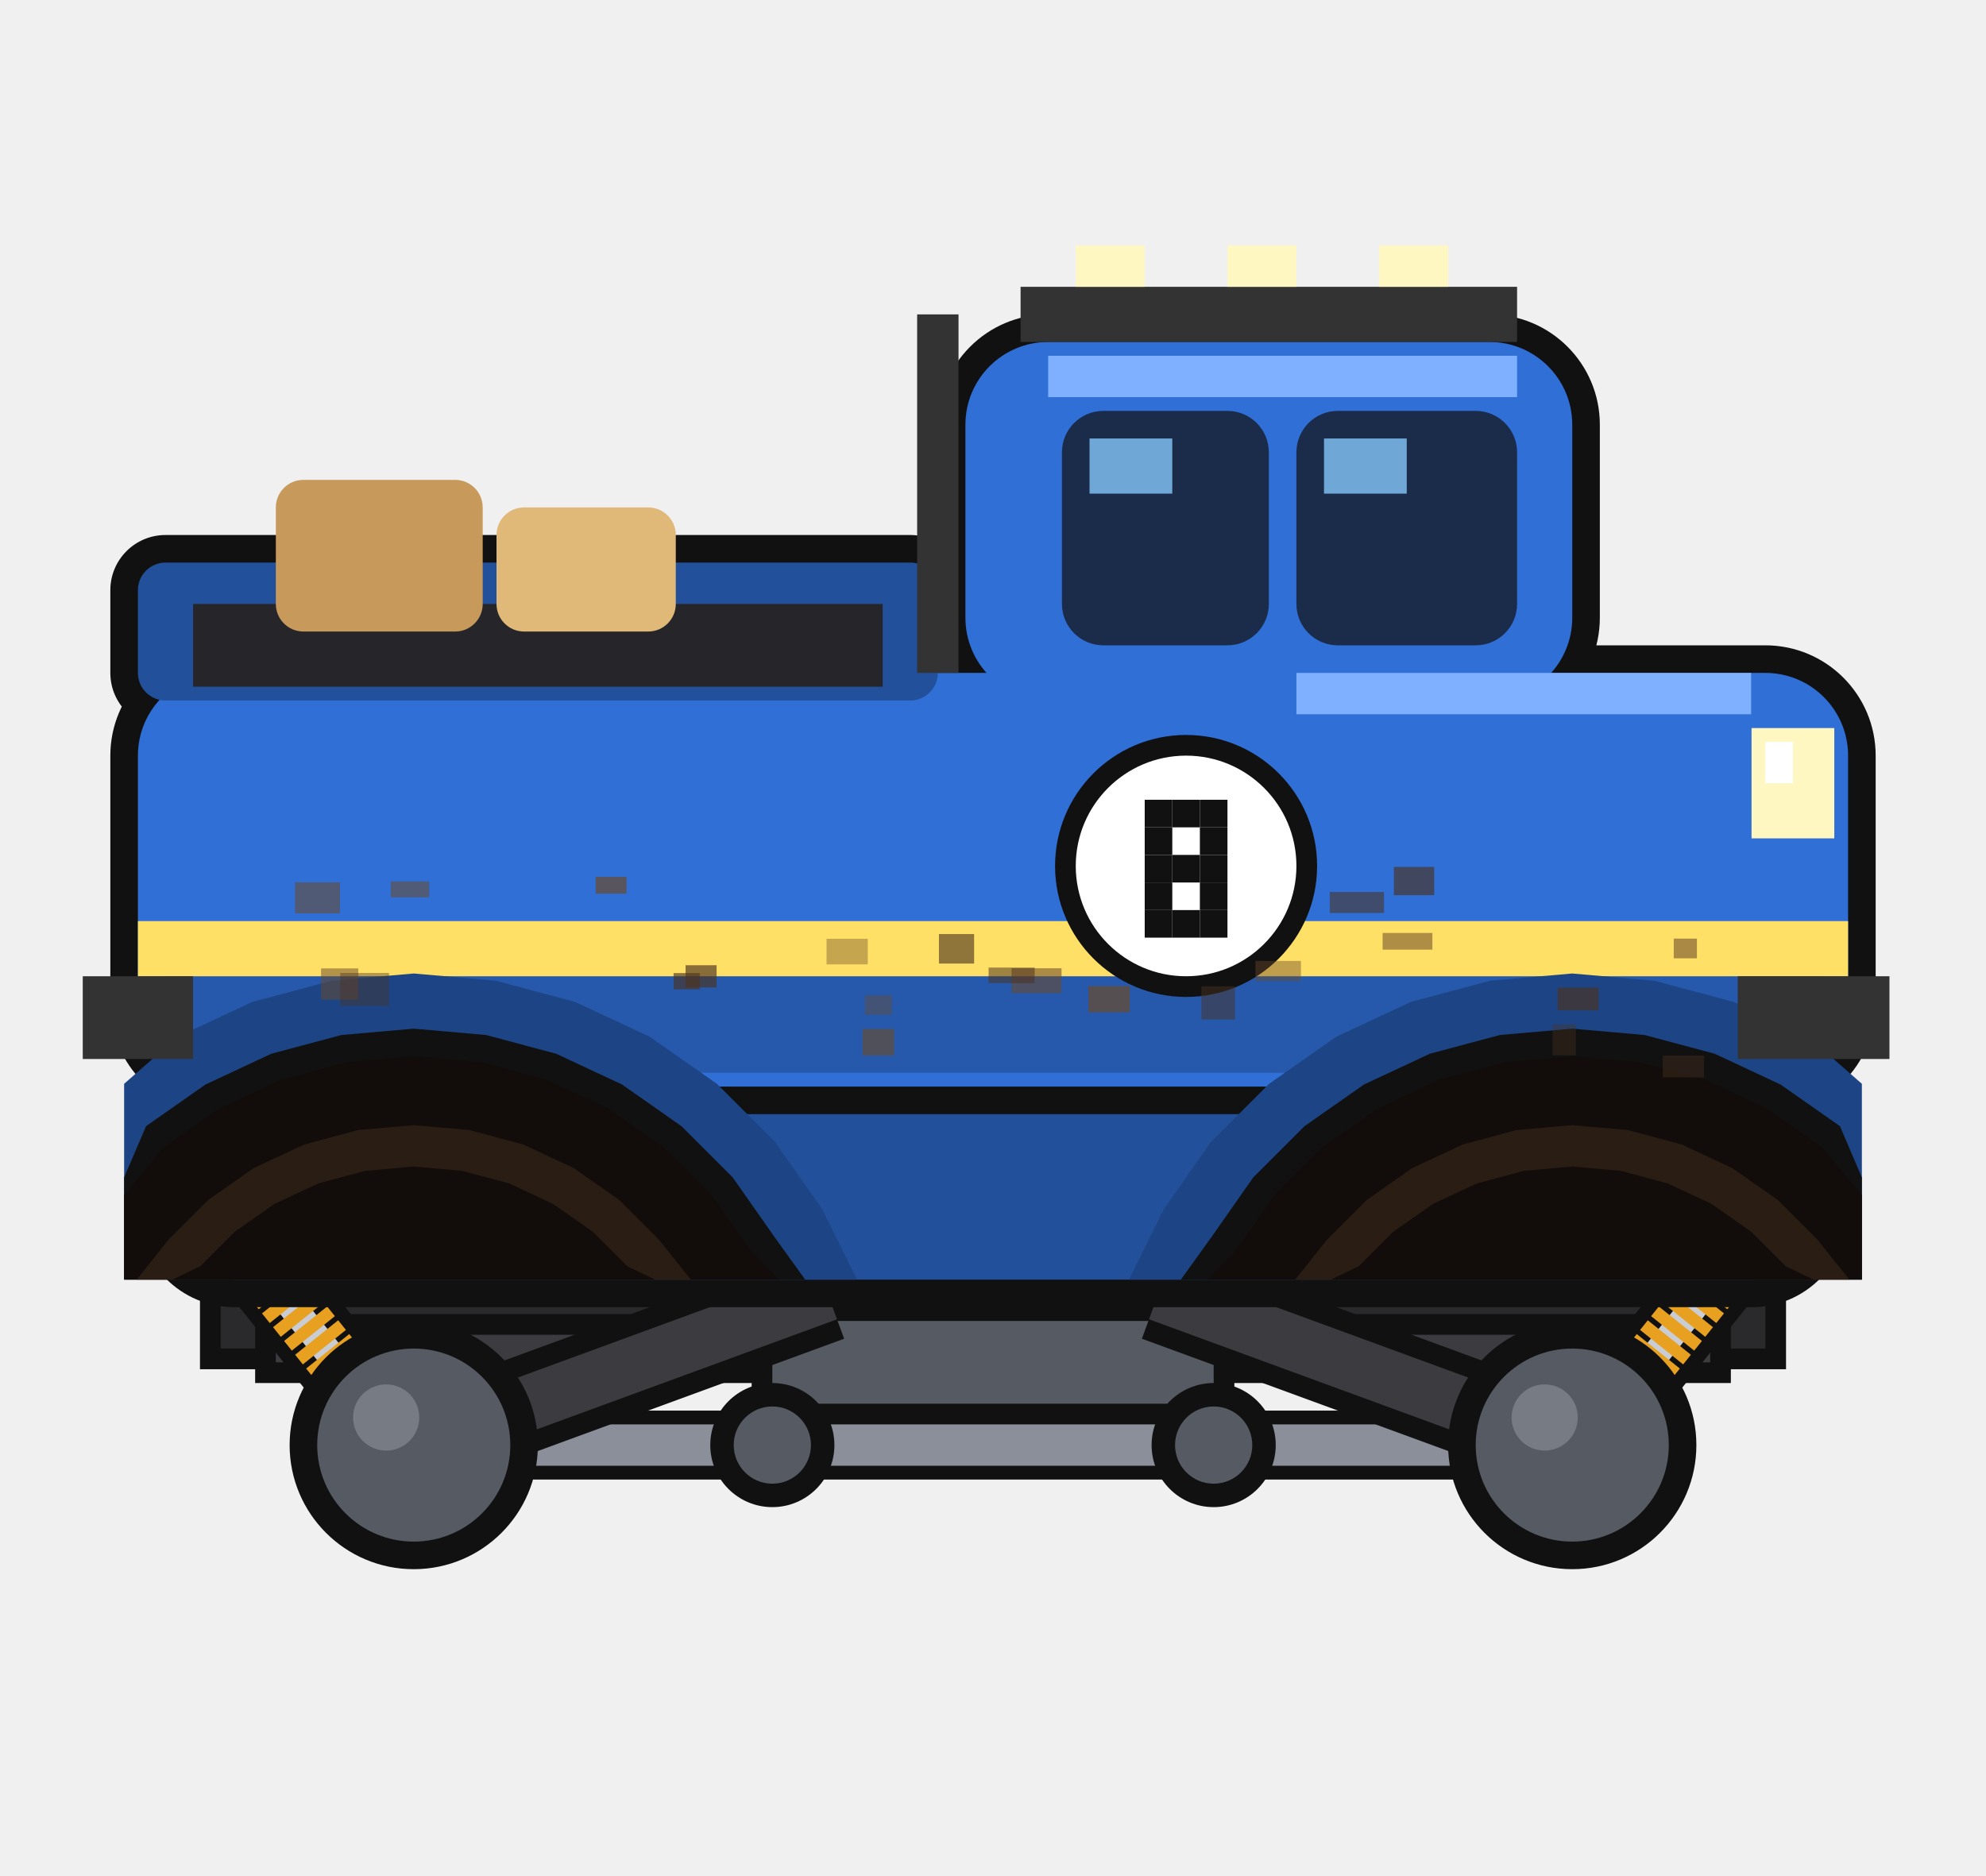
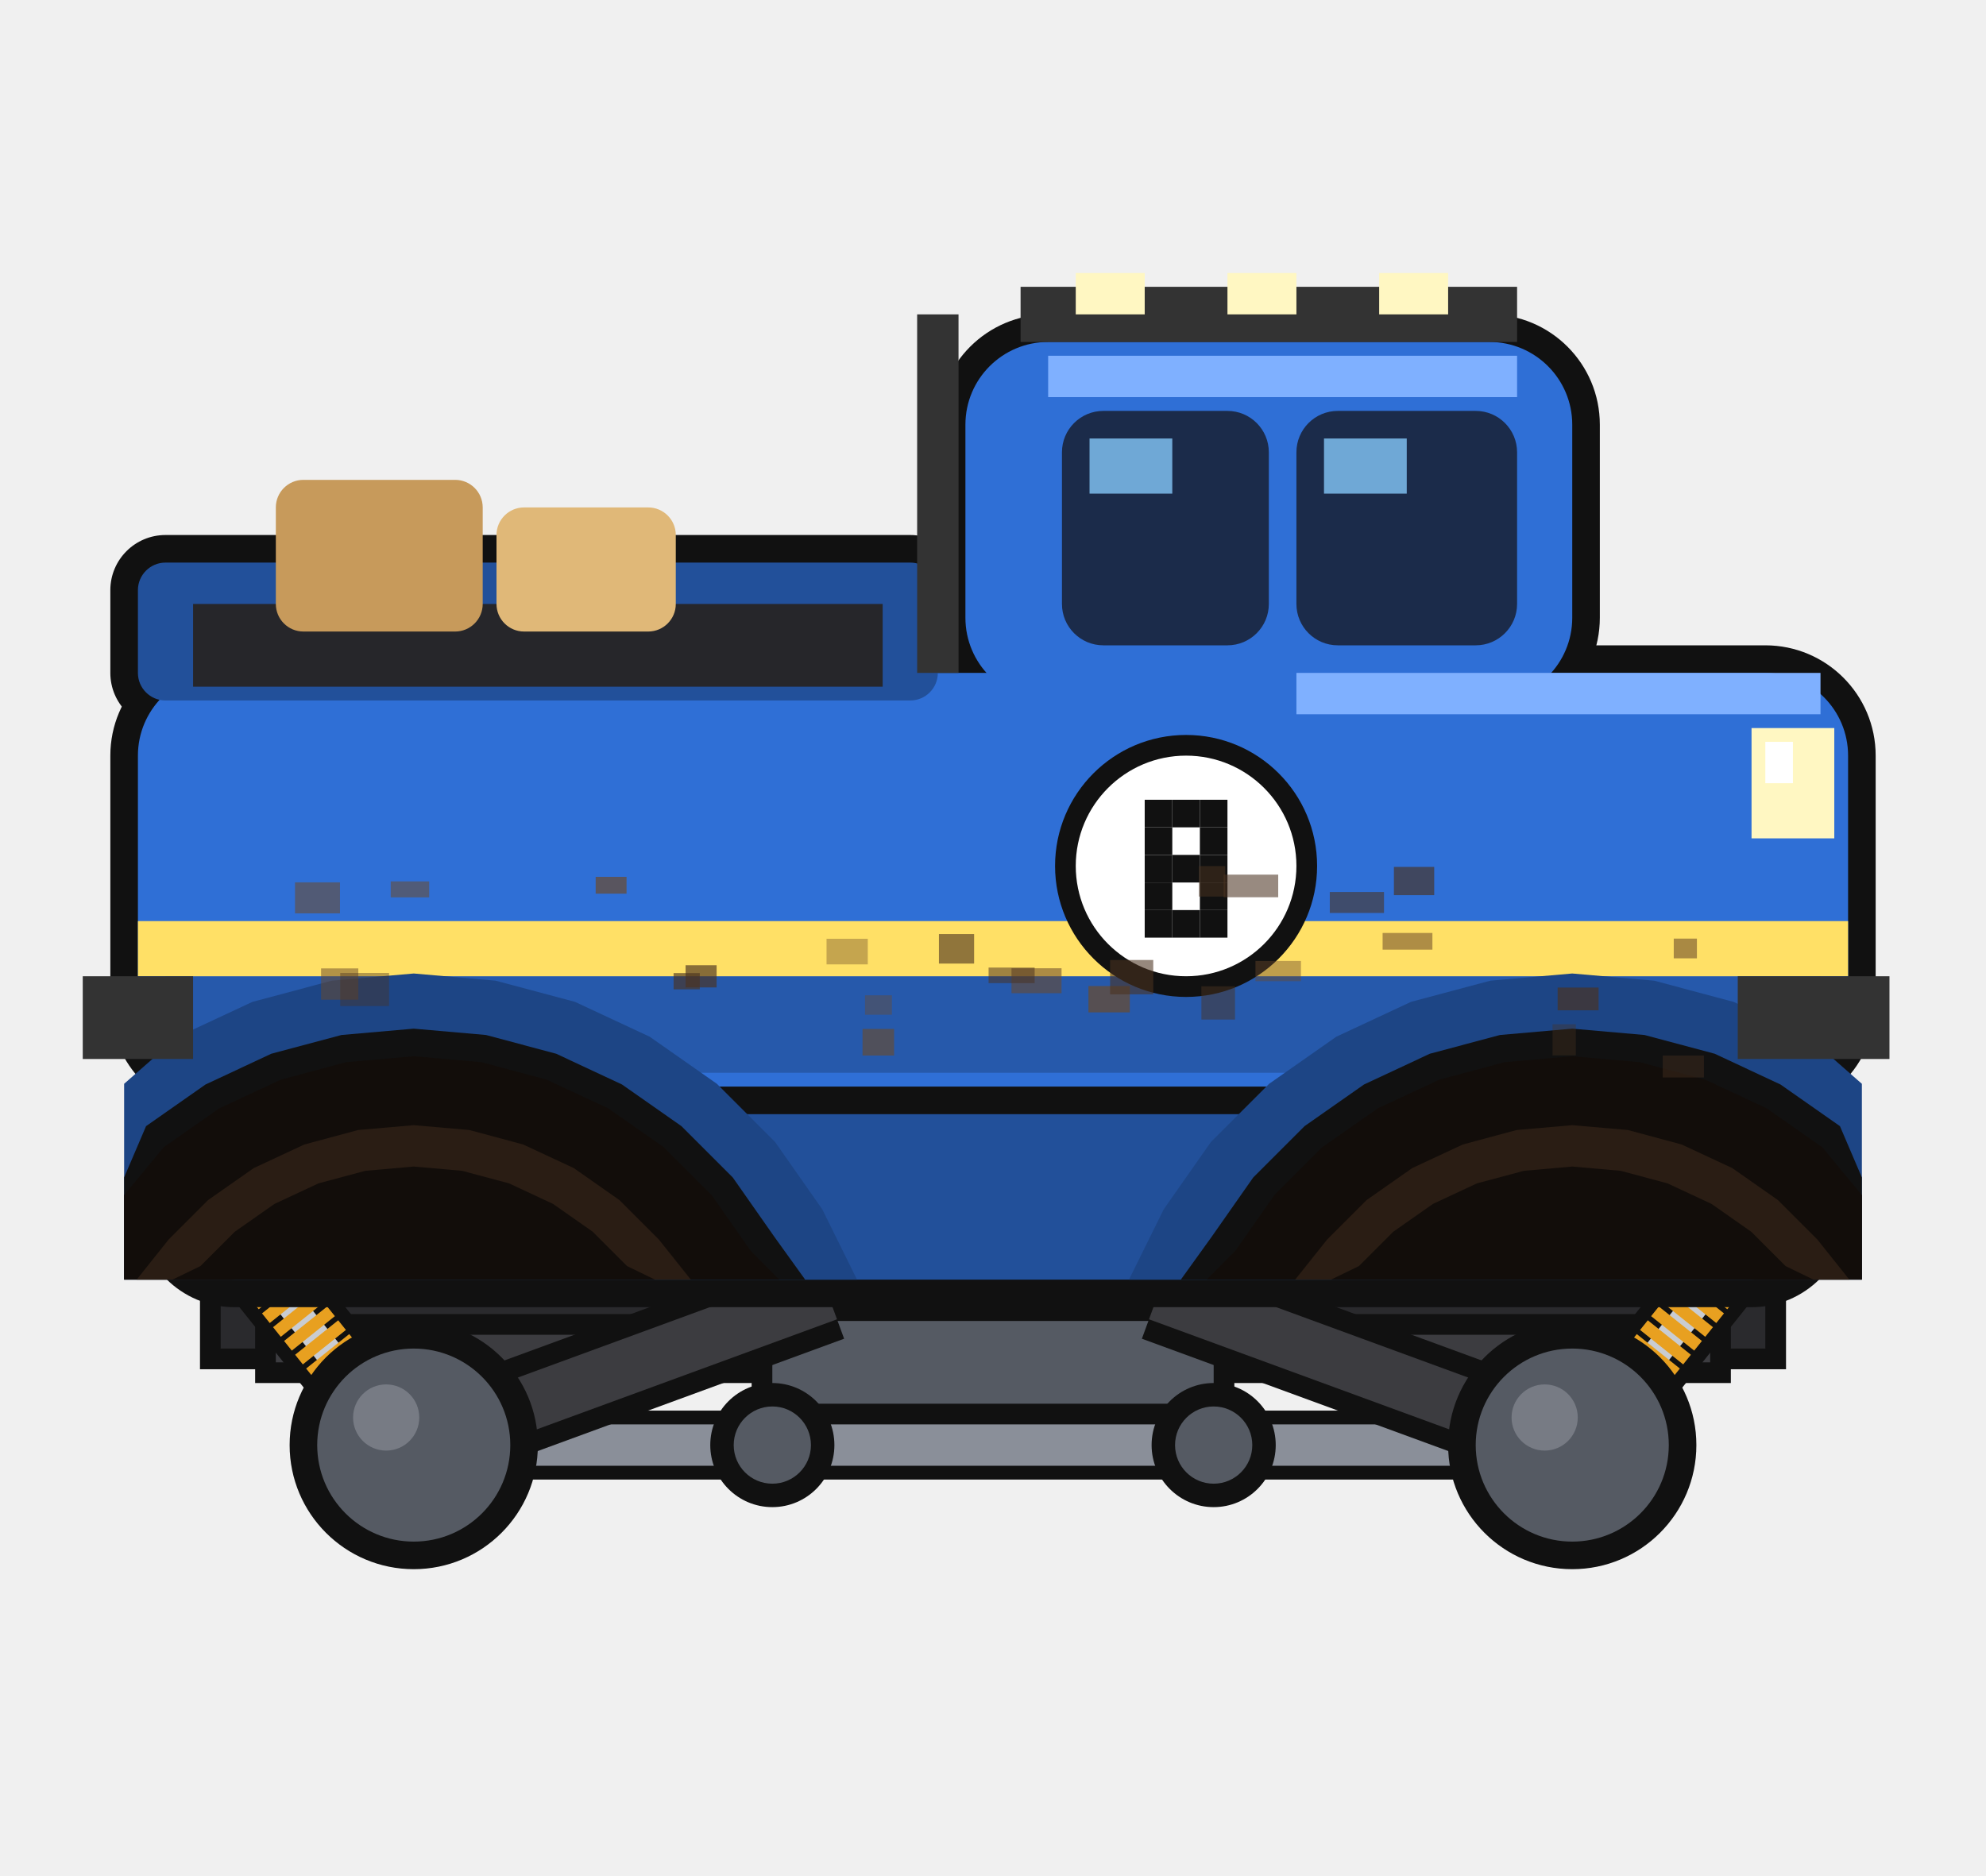
- <svg xmlns="http://www.w3.org/2000/svg" width="144" height="136" viewBox="0 0 144 136" version="1.1" id="svg108">
-   <defs id="defs108" />
-   <rect x="14.5" y="88.3" width="115" height="11" fill="#111111" id="rect1" />
-   <rect x="16" y="89.8" width="112" height="8" fill="#2a2a2d" id="rect2" />
-   <rect x="18.5" y="95.3" width="107" height="5" fill="#111111" id="rect3" />
-   <rect x="20" y="96.8" width="104" height="2" fill="#3c3c40" id="rect4" />
-   <rect x="54.5" y="94.3" width="35" height="9" fill="#111111" id="rect5" />
-   <rect x="56" y="95.8" width="32" height="6" fill="#555a63" id="rect6" />
-   <line x1="30" y1="104.8" x2="114" y2="104.8" fill="none" stroke="#111111" stroke-width="5" id="line6" />
-   <line x1="30" y1="104.8" x2="114" y2="104.8" fill="none" stroke="#8a8f99" stroke-width="3" id="line7" />
-   <circle cx="56" cy="104.8" r="4.5" fill="#111111" id="circle7" />
-   <circle cx="88" cy="104.8" r="4.5" fill="#111111" id="circle8" />
-   <circle cx="56" cy="104.8" r="2.8" fill="#555a63" id="circle9" />
-   <circle cx="88" cy="104.8" r="2.8" fill="#555a63" id="circle10" />
-   <line x1="30" y1="104.8" x2="60" y2="93.8" fill="none" stroke="#111111" stroke-width="7" id="line10" />
-   <line x1="30" y1="104.8" x2="60" y2="93.8" fill="none" stroke="#3c3c40" stroke-width="4" id="line11" />
-   <line x1="18" y1="90.8" x2="26" y2="100.8" fill="none" stroke="#111111" stroke-width="6" id="line12" />
-   <line x1="18" y1="90.8" x2="26" y2="100.8" fill="none" stroke="#c9ccd2" stroke-width="2" id="line13" />
-   <line x1="18.96" y1="92" x2="19.52" y2="92.7" fill="none" stroke="#e8a020" stroke-width="4" id="line14" />
-   <line x1="19.76" y1="93" x2="20.32" y2="93.7" fill="none" stroke="#e8a020" stroke-width="4" id="line15" />
-   <line x1="20.56" y1="94" x2="21.12" y2="94.7" fill="none" stroke="#e8a020" stroke-width="4" id="line16" />
-   <line x1="21.36" y1="95" x2="21.92" y2="95.7" fill="none" stroke="#e8a020" stroke-width="4" id="line17" />
-   <line x1="22.16" y1="96" x2="22.72" y2="96.7" fill="none" stroke="#e8a020" stroke-width="4" id="line18" />
-   <line x1="22.96" y1="97" x2="23.52" y2="97.7" fill="none" stroke="#e8a020" stroke-width="4" id="line19" />
-   <line x1="23.76" y1="98" x2="24.32" y2="98.7" fill="none" stroke="#e8a020" stroke-width="4" id="line20" />
-   <circle cx="30" cy="104.8" r="9" fill="#111111" id="circle20" />
-   <circle cx="30" cy="104.8" r="7" fill="#555a63" id="circle21" />
-   <circle cx="28" cy="102.8" r="2.4" fill="#777b84" id="circle22" />
-   <line x1="114" y1="104.8" x2="84" y2="93.8" fill="none" stroke="#111111" stroke-width="7" id="line22" />
-   <line x1="114" y1="104.8" x2="84" y2="93.8" fill="none" stroke="#3c3c40" stroke-width="4" id="line23" />
-   <line x1="126" y1="90.8" x2="118" y2="100.8" fill="none" stroke="#111111" stroke-width="6" id="line24" />
-   <line x1="126" y1="90.8" x2="118" y2="100.8" fill="none" stroke="#c9ccd2" stroke-width="2" id="line25" />
-   <line x1="125.04" y1="92" x2="124.48" y2="92.7" fill="none" stroke="#e8a020" stroke-width="4" id="line26" />
-   <line x1="124.24" y1="93" x2="123.68" y2="93.7" fill="none" stroke="#e8a020" stroke-width="4" id="line27" />
-   <line x1="123.44" y1="94" x2="122.88" y2="94.7" fill="none" stroke="#e8a020" stroke-width="4" id="line28" />
-   <line x1="122.64" y1="95" x2="122.08" y2="95.7" fill="none" stroke="#e8a020" stroke-width="4" id="line29" />
-   <line x1="121.84" y1="96" x2="121.28" y2="96.7" fill="none" stroke="#e8a020" stroke-width="4" id="line30" />
-   <line x1="121.04" y1="97" x2="120.48" y2="97.7" fill="none" stroke="#e8a020" stroke-width="4" id="line31" />
-   <line x1="120.24" y1="98" x2="119.68" y2="98.7" fill="none" stroke="#e8a020" stroke-width="4" id="line32" />
-   <circle cx="114" cy="104.8" r="9" fill="#111111" id="circle32" />
-   <circle cx="114" cy="104.8" r="7" fill="#555a63" id="circle33" />
-   <circle cx="112" cy="102.8" r="2.4" fill="#777b84" id="circle34" />
-   <rect x="10" y="68.8" width="124" height="26" rx="7" fill="#111111" id="rect34" />
-   <rect x="12" y="70.8" width="120" height="22" rx="5" fill="#22509a" id="rect35" />
-   <rect x="8" y="46.8" width="128" height="34" rx="8" fill="#111111" id="rect36" />
-   <rect x="68" y="22.8" width="48" height="30" rx="8" fill="#111111" id="rect37" />
-   <rect x="8" y="38.8" width="62" height="14" rx="4" fill="#111111" id="rect38" />
-   <rect x="10" y="48.8" width="124" height="30" rx="6" fill="#2f6fd6" id="rect39" />
-   <rect x="70" y="24.8" width="44" height="26" rx="6" fill="#2f6fd6" id="rect40" />
-   <rect x="10" y="40.8" width="58" height="10" rx="2" fill="#22509a" id="rect41" />
-   <rect x="14" y="43.8" width="50" height="6" fill="#26262a" id="rect42" />
-   <rect x="20" y="34.8" width="15" height="11" rx="2" fill="#c79a5b" id="rect43" />
-   <rect x="36" y="36.8" width="13" height="9" rx="2" fill="#e0b878" id="rect44" />
-   <rect x="12" y="70.8" width="120" height="7" fill="#2659ab" id="rect45" />
-   <rect x="10" y="66.8" width="124" height="4" fill="#ffe066" id="rect46" />
-   <rect x="76" y="25.8" width="34" height="3" fill="#7fb0ff" id="rect47" />
-   <rect x="94" y="48.8" width="32.972" height="3" fill="#7fb0ff" id="rect48" style="stroke-width:0.931" />
-   <rect x="77" y="29.8" width="15" height="17" rx="3" fill="#1b2b4a" id="rect49" />
-   <rect x="94" y="29.8" width="16" height="17" rx="3" fill="#1b2b4a" id="rect50" />
-   <rect x="79" y="31.8" width="6" height="4" fill="#6fa8d6" id="rect51" />
-   <rect x="96" y="31.8" width="6" height="4" fill="#6fa8d6" id="rect52" />
-   <polygon points="9,92.8 9,92.8 9,92.8 9,87.7 9,82.82 9,78.6 12.9,75.18 18.3,72.66 24.06,71.12 30,70.6 35.94,71.12 41.7,72.66 47.1,75.18 51.98,78.6 56.2,82.82 59.62,87.7 62.14,92.8 63.68,92.8 64.2,92.8" fill="#1d4585" id="polygon52" />
-   <polygon points="9,92.8 9,92.8 9,92.8 9,89.7 9,85.39 10.59,81.67 14.9,78.65 19.67,76.42 24.76,75.06 30,74.6 35.24,75.06 40.33,76.42 45.1,78.65 49.41,81.67 53.13,85.39 56.15,89.7 58.38,92.8 59.74,92.8 60.2,92.8" fill="#111111" id="polygon53" />
-   <polygon points="9,92.8 9,92.8 9,92.8 9,90.7 9,86.67 11.87,83.2 15.9,80.38 20.36,78.3 25.1,77.03 30,76.6 34.9,77.03 39.64,78.3 44.1,80.38 48.13,83.2 51.6,86.67 54.42,90.7 56.5,92.8 57.77,92.8 58.2,92.8" fill="#120d0a" id="polygon54" />
-   <polygon points="9,92.8 9,92.8 9,92.8 9.91,92.8 12.23,89.89 15.09,87.03 18.4,84.71 22.07,83 25.97,81.95 30,81.6 34.03,81.95 37.93,83 41.6,84.71 44.91,87.03 47.77,89.89 50.09,92.8 51.8,92.8 52.85,92.8 53.2,92.8" fill="#2a1d14" id="polygon55" />
-   <polygon points="9.8,92.8 10.11,92.8 11.02,92.8 12.51,92.8 14.53,91.82 17.02,89.33 19.9,87.31 23.09,85.82 26.49,84.91 30,84.6 33.51,84.91 36.91,85.82 40.1,87.31 42.98,89.33 45.47,91.82 47.49,92.8 48.98,92.8 49.89,92.8 50.2,92.8" fill="#120d0a" id="polygon56" />
-   <polygon points="79.8,92.8 80.32,92.8 81.86,92.8 84.38,87.7 87.8,82.82 92.02,78.6 96.9,75.18 102.3,72.66 108.06,71.12 114,70.6 119.94,71.12 125.7,72.66 131.1,75.18 135,78.6 135,82.82 135,87.7 135,92.8 135,92.8 135,92.8" fill="#1d4585" id="polygon57" />
-   <polygon points="83.8,92.8 84.26,92.8 85.62,92.8 87.85,89.7 90.87,85.39 94.59,81.67 98.9,78.65 103.67,76.42 108.76,75.06 114,74.6 119.24,75.06 124.33,76.42 129.1,78.65 133.41,81.67 135,85.39 135,89.7 135,92.8 135,92.8 135,92.8" fill="#111111" id="polygon58" />
-   <polygon points="85.8,92.8 86.23,92.8 87.5,92.8 89.58,90.7 92.4,86.67 95.87,83.2 99.9,80.38 104.36,78.3 109.1,77.03 114,76.6 118.9,77.03 123.64,78.3 128.1,80.38 132.13,83.2 135,86.67 135,90.7 135,92.8 135,92.8 135,92.8" fill="#120d0a" id="polygon59" />
-   <polygon points="90.8,92.8 91.15,92.8 92.2,92.8 93.91,92.8 96.23,89.89 99.09,87.03 102.4,84.71 106.07,83 109.97,81.95 114,81.6 118.03,81.95 121.93,83 125.6,84.71 128.91,87.03 131.77,89.89 134.09,92.8 135,92.8 135,92.8 135,92.8" fill="#2a1d14" id="polygon60" />
-   <polygon points="93.8,92.8 94.11,92.8 95.02,92.8 96.51,92.8 98.53,91.82 101.02,89.33 103.9,87.31 107.09,85.82 110.49,84.91 114,84.6 117.51,84.91 120.91,85.82 124.1,87.31 126.98,89.33 129.47,91.82 131.49,92.8 132.98,92.8 133.89,92.8 134.2,92.8" fill="#120d0a" id="polygon61" />
-   <circle cx="86" cy="62.8" r="9.5" fill="#111111" id="circle61" />
-   <circle cx="86" cy="62.8" r="8" fill="#ffffff" id="circle62" />
-   <rect x="83" y="58" width="2" height="2" fill="#111111" id="rect62" />
-   <rect x="85" y="58" width="2" height="2" fill="#111111" id="rect63" />
-   <rect x="87" y="58" width="2" height="2" fill="#111111" id="rect64" />
-   <rect x="83" y="60" width="2" height="2" fill="#111111" id="rect65" />
-   <rect x="87" y="60" width="2" height="2" fill="#111111" id="rect66" />
-   <rect x="83" y="62" width="2" height="2" fill="#111111" id="rect67" />
-   <rect x="85" y="62" width="2" height="2" fill="#111111" id="rect68" />
-   <rect x="87" y="62" width="2" height="2" fill="#111111" id="rect69" />
-   <rect x="83" y="64" width="2" height="2" fill="#111111" id="rect70" />
-   <rect x="87" y="64" width="2" height="2" fill="#111111" id="rect71" />
-   <rect x="83" y="66" width="2" height="2" fill="#111111" id="rect72" />
-   <rect x="85" y="66" width="2" height="2" fill="#111111" id="rect73" />
-   <rect x="87" y="66" width="2" height="2" fill="#111111" id="rect74" />
-   <rect x="74" y="20.8" width="36" height="4" fill="#333333" id="rect75" />
-   <rect x="78" y="17.8" width="5" height="3" fill="#fff7c2" id="rect76" />
-   <rect x="89" y="17.8" width="5" height="3" fill="#fff7c2" id="rect77" />
-   <rect x="100" y="17.8" width="5" height="3" fill="#fff7c2" id="rect78" />
-   <line x1="68" y1="48.8" x2="68" y2="22.8" fill="none" stroke="#333333" stroke-width="3" id="line78" />
-   <rect x="127" y="52.8" width="6" height="8" fill="#fff7c2" id="rect79" />
-   <rect x="128" y="53.8" width="2" height="3" fill="#ffffff" id="rect80" />
-   <rect x="126" y="70.8" width="11" height="6" fill="#333333" id="rect81" />
-   <rect x="6" y="70.8" width="8" height="6" fill="#333333" id="rect82" />
-   <rect x="73.34" y="70.22" width="3.63" height="1.81" fill="#6b4a2a" fill-opacity="0.56" id="rect83" />
-   <rect x="23.28" y="70.23" width="2.7" height="2.27" fill="#6b4a2a" fill-opacity="0.51" id="rect84" />
-   <rect x="62.72" y="72.18" width="1.95" height="1.41" fill="#6b4a2a" fill-opacity="0.41" id="rect85" />
-   <rect x="59.93" y="68.08" width="2.99" height="1.86" fill="#6b4a2a" fill-opacity="0.39" id="rect86" />
-   <rect x="62.54" y="74.62" width="2.29" height="1.93" fill="#6b4a2a" fill-opacity="0.62" id="rect87" />
-   <rect x="43.19" y="63.59" width="2.24" height="1.22" fill="#6b4a2a" fill-opacity="0.69" id="rect88" />
-   <rect x="100.25" y="67.66" width="3.61" height="1.21" fill="#6b4a2a" fill-opacity="0.55" id="rect89" />
-   <rect x="112.57" y="74.28" width="1.69" height="2.26" fill="#4a3220" fill-opacity="0.36" id="rect90" />
-   <rect x="71.68" y="70.17" width="3.34" height="1.13" fill="#4a3220" fill-opacity="0.53" id="rect91" />
-   <rect x="68.08" y="67.74" width="2.55" height="2.14" fill="#4a3220" fill-opacity="0.61" id="rect93" />
-   <rect x="48.84" y="70.57" width="1.9" height="1.18" fill="#4a3220" fill-opacity="0.64" id="rect94" />
-   <rect x="87.11" y="71.53" width="2.44" height="2.41" fill="#4a3220" fill-opacity="0.48" id="rect95" />
-   <rect x="112.94" y="71.62" width="2.97" height="1.65" fill="#4a3220" fill-opacity="0.67" id="rect96" />
-   <rect x="49.71" y="70" width="2.25" height="1.61" fill="#4a3220" fill-opacity="0.66" id="rect97" />
-   <rect x="28.33" y="63.92" width="2.79" height="1.16" fill="#6b4a2a" fill-opacity="0.54" id="rect98" />
-   <rect x="78.92" y="71.51" width="3" height="1.91" fill="#6b4a2a" fill-opacity="0.69" id="rect99" />
-   <rect x="96.42" y="64.69" width="3.93" height="1.52" fill="#4a3220" fill-opacity="0.58" id="rect101" />
-   <rect x="121.36" y="68.07" width="1.68" height="1.43" fill="#6b4a2a" fill-opacity="0.58" id="rect102" />
-   <rect x="91.03" y="69.69" width="3.3" height="1.47" fill="#6b4a2a" fill-opacity="0.43" id="rect103" />
-   <rect x="24.67" y="70.56" width="3.54" height="2.4" fill="#4a3220" fill-opacity="0.41" id="rect104" />
-   <rect x="101.07" y="62.87" width="2.92" height="2.05" fill="#4a3220" fill-opacity="0.65" id="rect105" />
-   <rect x="21.39" y="63.99" width="3.26" height="2.25" fill="#6b4a2a" fill-opacity="0.56" id="rect107" />
-   <rect x="120.56" y="76.55" width="2.99" height="1.59" fill="#4a3220" fill-opacity="0.41" id="rect108" />
+ <svg xmlns="http://www.w3.org/2000/svg" width="144" height="136" viewBox="0 0 144 136">
+   <rect x="14.5" y="88.3" width="115" height="11" fill="#111111" />
+   <rect x="16" y="89.8" width="112" height="8" fill="#2a2a2d" />
+   <rect x="18.5" y="95.3" width="107" height="5" fill="#111111" />
+   <rect x="20" y="96.8" width="104" height="2" fill="#3c3c40" />
+   <rect x="54.5" y="94.3" width="35" height="9" fill="#111111" />
+   <rect x="56" y="95.8" width="32" height="6" fill="#555a63" />
+   <line x1="30" y1="104.8" x2="114" y2="104.8" fill="none" stroke="#111111" stroke-width="5" />
+   <line x1="30" y1="104.8" x2="114" y2="104.8" fill="none" stroke="#8a8f99" stroke-width="3" />
+   <circle cx="56" cy="104.8" r="4.5" fill="#111111" />
+   <circle cx="88" cy="104.8" r="4.5" fill="#111111" />
+   <circle cx="56" cy="104.8" r="2.8" fill="#555a63" />
+   <circle cx="88" cy="104.8" r="2.8" fill="#555a63" />
+   <line x1="30" y1="104.8" x2="60" y2="93.8" fill="none" stroke="#111111" stroke-width="7" />
+   <line x1="30" y1="104.8" x2="60" y2="93.8" fill="none" stroke="#3c3c40" stroke-width="4" />
+   <line x1="18" y1="90.8" x2="26" y2="100.8" fill="none" stroke="#111111" stroke-width="6" />
+   <line x1="18" y1="90.8" x2="26" y2="100.8" fill="none" stroke="#c9ccd2" stroke-width="2" />
+   <line x1="18.96" y1="92" x2="19.52" y2="92.7" fill="none" stroke="#e8a020" stroke-width="4" />
+   <line x1="19.76" y1="93" x2="20.32" y2="93.7" fill="none" stroke="#e8a020" stroke-width="4" />
+   <line x1="20.56" y1="94" x2="21.12" y2="94.7" fill="none" stroke="#e8a020" stroke-width="4" />
+   <line x1="21.36" y1="95" x2="21.92" y2="95.7" fill="none" stroke="#e8a020" stroke-width="4" />
+   <line x1="22.16" y1="96" x2="22.72" y2="96.7" fill="none" stroke="#e8a020" stroke-width="4" />
+   <line x1="22.96" y1="97" x2="23.52" y2="97.7" fill="none" stroke="#e8a020" stroke-width="4" />
+   <line x1="23.76" y1="98" x2="24.32" y2="98.7" fill="none" stroke="#e8a020" stroke-width="4" />
+   <circle cx="30" cy="104.8" r="9" fill="#111111" />
+   <circle cx="30" cy="104.8" r="7" fill="#555a63" />
+   <circle cx="28" cy="102.8" r="2.4" fill="#777b84" />
+   <line x1="114" y1="104.8" x2="84" y2="93.8" fill="none" stroke="#111111" stroke-width="7" />
+   <line x1="114" y1="104.8" x2="84" y2="93.8" fill="none" stroke="#3c3c40" stroke-width="4" />
+   <line x1="126" y1="90.8" x2="118" y2="100.8" fill="none" stroke="#111111" stroke-width="6" />
+   <line x1="126" y1="90.8" x2="118" y2="100.8" fill="none" stroke="#c9ccd2" stroke-width="2" />
+   <line x1="125.04" y1="92" x2="124.48" y2="92.7" fill="none" stroke="#e8a020" stroke-width="4" />
+   <line x1="124.24" y1="93" x2="123.68" y2="93.7" fill="none" stroke="#e8a020" stroke-width="4" />
+   <line x1="123.44" y1="94" x2="122.88" y2="94.7" fill="none" stroke="#e8a020" stroke-width="4" />
+   <line x1="122.64" y1="95" x2="122.08" y2="95.7" fill="none" stroke="#e8a020" stroke-width="4" />
+   <line x1="121.84" y1="96" x2="121.28" y2="96.7" fill="none" stroke="#e8a020" stroke-width="4" />
+   <line x1="121.04" y1="97" x2="120.48" y2="97.7" fill="none" stroke="#e8a020" stroke-width="4" />
+   <line x1="120.24" y1="98" x2="119.68" y2="98.7" fill="none" stroke="#e8a020" stroke-width="4" />
+   <circle cx="114" cy="104.8" r="9" fill="#111111" />
+   <circle cx="114" cy="104.8" r="7" fill="#555a63" />
+   <circle cx="112" cy="102.8" r="2.4" fill="#777b84" />
+   <rect x="10" y="68.8" width="124" height="26" rx="7" fill="#111111" />
+   <rect x="12" y="70.8" width="120" height="22" rx="5" fill="#22509a" />
+   <rect x="8" y="46.8" width="128" height="34" rx="8" fill="#111111" />
+   <rect x="68" y="22.8" width="48" height="30" rx="8" fill="#111111" />
+   <rect x="8" y="38.8" width="62" height="14" rx="4" fill="#111111" />
+   <rect x="10" y="48.8" width="124" height="30" rx="6" fill="#2f6fd6" />
+   <rect x="70" y="24.8" width="44" height="26" rx="6" fill="#2f6fd6" />
+   <rect x="10" y="40.8" width="58" height="10" rx="2" fill="#22509a" />
+   <rect x="14" y="43.8" width="50" height="6" fill="#26262a" />
+   <rect x="20" y="34.8" width="15" height="11" rx="2" fill="#c79a5b" />
+   <rect x="36" y="36.8" width="13" height="9" rx="2" fill="#e0b878" />
+   <rect x="12" y="70.8" width="120" height="7" fill="#2659ab" />
+   <rect x="10" y="66.8" width="124" height="4" fill="#ffe066" />
+   <rect x="76" y="25.8" width="34" height="3" fill="#7fb0ff" />
+   <rect x="94" y="48.8" width="38" height="3" fill="#7fb0ff" />
+   <rect x="77" y="29.8" width="15" height="17" rx="3" fill="#1b2b4a" />
+   <rect x="94" y="29.8" width="16" height="17" rx="3" fill="#1b2b4a" />
+   <rect x="79" y="31.8" width="6" height="4" fill="#6fa8d6" />
+   <rect x="96" y="31.8" width="6" height="4" fill="#6fa8d6" />
+   <polygon points="9,92.8 9,92.8 9,92.8 9,87.7 9,82.82 9,78.6 12.9,75.18 18.3,72.66 24.06,71.12 30,70.6 35.94,71.12 41.7,72.66 47.1,75.18 51.98,78.6 56.2,82.82 59.62,87.7 62.14,92.8 63.68,92.8 64.2,92.8" fill="#1d4585" />
+   <polygon points="9,92.8 9,92.8 9,92.8 9,89.7 9,85.39 10.59,81.67 14.9,78.65 19.67,76.42 24.76,75.06 30,74.6 35.24,75.06 40.33,76.42 45.1,78.65 49.41,81.67 53.13,85.39 56.15,89.7 58.38,92.8 59.74,92.8 60.2,92.8" fill="#111111" />
+   <polygon points="9,92.8 9,92.8 9,92.8 9,90.7 9,86.67 11.87,83.2 15.9,80.38 20.36,78.3 25.1,77.03 30,76.6 34.9,77.03 39.64,78.3 44.1,80.38 48.13,83.2 51.6,86.67 54.42,90.7 56.5,92.8 57.77,92.8 58.2,92.8" fill="#120d0a" />
+   <polygon points="9,92.8 9,92.8 9,92.8 9.91,92.8 12.23,89.89 15.09,87.03 18.4,84.71 22.07,83 25.97,81.95 30,81.6 34.03,81.95 37.93,83 41.6,84.71 44.91,87.03 47.77,89.89 50.09,92.8 51.8,92.8 52.85,92.8 53.2,92.8" fill="#2a1d14" />
+   <polygon points="9.8,92.8 10.11,92.8 11.02,92.8 12.51,92.8 14.53,91.82 17.02,89.33 19.9,87.31 23.09,85.82 26.49,84.91 30,84.6 33.51,84.91 36.91,85.82 40.1,87.31 42.98,89.33 45.47,91.82 47.49,92.8 48.98,92.8 49.89,92.8 50.2,92.8" fill="#120d0a" />
+   <polygon points="79.8,92.8 80.32,92.8 81.86,92.8 84.38,87.7 87.8,82.82 92.02,78.6 96.9,75.18 102.3,72.66 108.06,71.12 114,70.6 119.94,71.12 125.7,72.66 131.1,75.18 135,78.6 135,82.82 135,87.7 135,92.8 135,92.8 135,92.8" fill="#1d4585" />
+   <polygon points="83.8,92.8 84.26,92.8 85.62,92.8 87.85,89.7 90.87,85.39 94.59,81.67 98.9,78.65 103.67,76.42 108.76,75.06 114,74.6 119.24,75.06 124.33,76.42 129.1,78.65 133.41,81.67 135,85.39 135,89.7 135,92.8 135,92.8 135,92.8" fill="#111111" />
+   <polygon points="85.8,92.8 86.23,92.8 87.5,92.8 89.58,90.7 92.4,86.67 95.87,83.2 99.9,80.38 104.36,78.3 109.1,77.03 114,76.6 118.9,77.03 123.64,78.3 128.1,80.38 132.13,83.2 135,86.67 135,90.7 135,92.8 135,92.8 135,92.8" fill="#120d0a" />
+   <polygon points="90.8,92.8 91.15,92.8 92.2,92.8 93.91,92.8 96.23,89.89 99.09,87.03 102.4,84.71 106.07,83 109.97,81.95 114,81.6 118.03,81.95 121.93,83 125.6,84.71 128.91,87.03 131.77,89.89 134.09,92.8 135,92.8 135,92.8 135,92.8" fill="#2a1d14" />
+   <polygon points="93.8,92.8 94.11,92.8 95.02,92.8 96.51,92.8 98.53,91.82 101.02,89.33 103.9,87.31 107.09,85.82 110.49,84.91 114,84.6 117.51,84.91 120.91,85.82 124.1,87.31 126.98,89.33 129.47,91.82 131.49,92.8 132.98,92.8 133.89,92.8 134.2,92.8" fill="#120d0a" />
+   <circle cx="86" cy="62.8" r="9.5" fill="#111111" />
+   <circle cx="86" cy="62.8" r="8" fill="#ffffff" />
+   <rect x="83" y="58" width="2" height="2" fill="#111111" />
+   <rect x="85" y="58" width="2" height="2" fill="#111111" />
+   <rect x="87" y="58" width="2" height="2" fill="#111111" />
+   <rect x="83" y="60" width="2" height="2" fill="#111111" />
+   <rect x="87" y="60" width="2" height="2" fill="#111111" />
+   <rect x="83" y="62" width="2" height="2" fill="#111111" />
+   <rect x="85" y="62" width="2" height="2" fill="#111111" />
+   <rect x="87" y="62" width="2" height="2" fill="#111111" />
+   <rect x="83" y="64" width="2" height="2" fill="#111111" />
+   <rect x="87" y="64" width="2" height="2" fill="#111111" />
+   <rect x="83" y="66" width="2" height="2" fill="#111111" />
+   <rect x="85" y="66" width="2" height="2" fill="#111111" />
+   <rect x="87" y="66" width="2" height="2" fill="#111111" />
+   <rect x="74" y="20.8" width="36" height="4" fill="#333333" />
+   <rect x="78" y="19.8" width="5" height="3" fill="#fff7c2" />
+   <rect x="89" y="19.8" width="5" height="3" fill="#fff7c2" />
+   <rect x="100" y="19.8" width="5" height="3" fill="#fff7c2" />
+   <line x1="68" y1="48.8" x2="68" y2="22.8" fill="none" stroke="#333333" stroke-width="3" />
+   <rect x="127" y="52.8" width="6" height="8" fill="#fff7c2" />
+   <rect x="128" y="53.8" width="2" height="3" fill="#ffffff" />
+   <rect x="126" y="70.8" width="11" height="6" fill="#333333" />
+   <rect x="6" y="70.8" width="8" height="6" fill="#333333" />
+   <rect x="73.34" y="70.22" width="3.63" height="1.81" fill="#6b4a2a" fill-opacity="0.56" />
+   <rect x="23.28" y="70.23" width="2.7" height="2.27" fill="#6b4a2a" fill-opacity="0.51" />
+   <rect x="62.72" y="72.18" width="1.95" height="1.41" fill="#6b4a2a" fill-opacity="0.41" />
+   <rect x="59.93" y="68.08" width="2.99" height="1.86" fill="#6b4a2a" fill-opacity="0.39" />
+   <rect x="62.54" y="74.62" width="2.29" height="1.93" fill="#6b4a2a" fill-opacity="0.62" />
+   <rect x="43.19" y="63.59" width="2.24" height="1.22" fill="#6b4a2a" fill-opacity="0.69" />
+   <rect x="100.25" y="67.66" width="3.61" height="1.21" fill="#6b4a2a" fill-opacity="0.55" />
+   <rect x="112.57" y="74.28" width="1.69" height="2.26" fill="#4a3220" fill-opacity="0.36" />
+   <rect x="71.68" y="70.17" width="3.34" height="1.13" fill="#4a3220" fill-opacity="0.53" />
+   <rect x="88.72" y="63.43" width="3.96" height="1.64" fill="#4a3220" fill-opacity="0.57" />
+   <rect x="68.08" y="67.74" width="2.55" height="2.14" fill="#4a3220" fill-opacity="0.61" />
+   <rect x="48.84" y="70.57" width="1.9" height="1.18" fill="#4a3220" fill-opacity="0.64" />
+   <rect x="87.11" y="71.53" width="2.44" height="2.41" fill="#4a3220" fill-opacity="0.48" />
+   <rect x="112.94" y="71.62" width="2.97" height="1.65" fill="#4a3220" fill-opacity="0.67" />
+   <rect x="49.71" y="70" width="2.25" height="1.61" fill="#4a3220" fill-opacity="0.66" />
+   <rect x="28.33" y="63.92" width="2.79" height="1.16" fill="#6b4a2a" fill-opacity="0.54" />
+   <rect x="78.92" y="71.51" width="3" height="1.91" fill="#6b4a2a" fill-opacity="0.69" />
+   <rect x="80.49" y="69.62" width="3.13" height="2.49" fill="#4a3220" fill-opacity="0.58" />
+   <rect x="96.42" y="64.69" width="3.93" height="1.52" fill="#4a3220" fill-opacity="0.58" />
+   <rect x="121.36" y="68.07" width="1.68" height="1.43" fill="#6b4a2a" fill-opacity="0.58" />
+   <rect x="91.03" y="69.69" width="3.3" height="1.47" fill="#6b4a2a" fill-opacity="0.43" />
+   <rect x="24.67" y="70.56" width="3.54" height="2.4" fill="#4a3220" fill-opacity="0.41" />
+   <rect x="101.07" y="62.87" width="2.92" height="2.05" fill="#4a3220" fill-opacity="0.65" />
+   <rect x="86.93" y="62.81" width="1.91" height="2.21" fill="#4a3220" fill-opacity="0.52" />
+   <rect x="21.39" y="63.99" width="3.26" height="2.25" fill="#6b4a2a" fill-opacity="0.56" />
+   <rect x="120.56" y="76.55" width="2.99" height="1.59" fill="#4a3220" fill-opacity="0.41" />
</svg>
